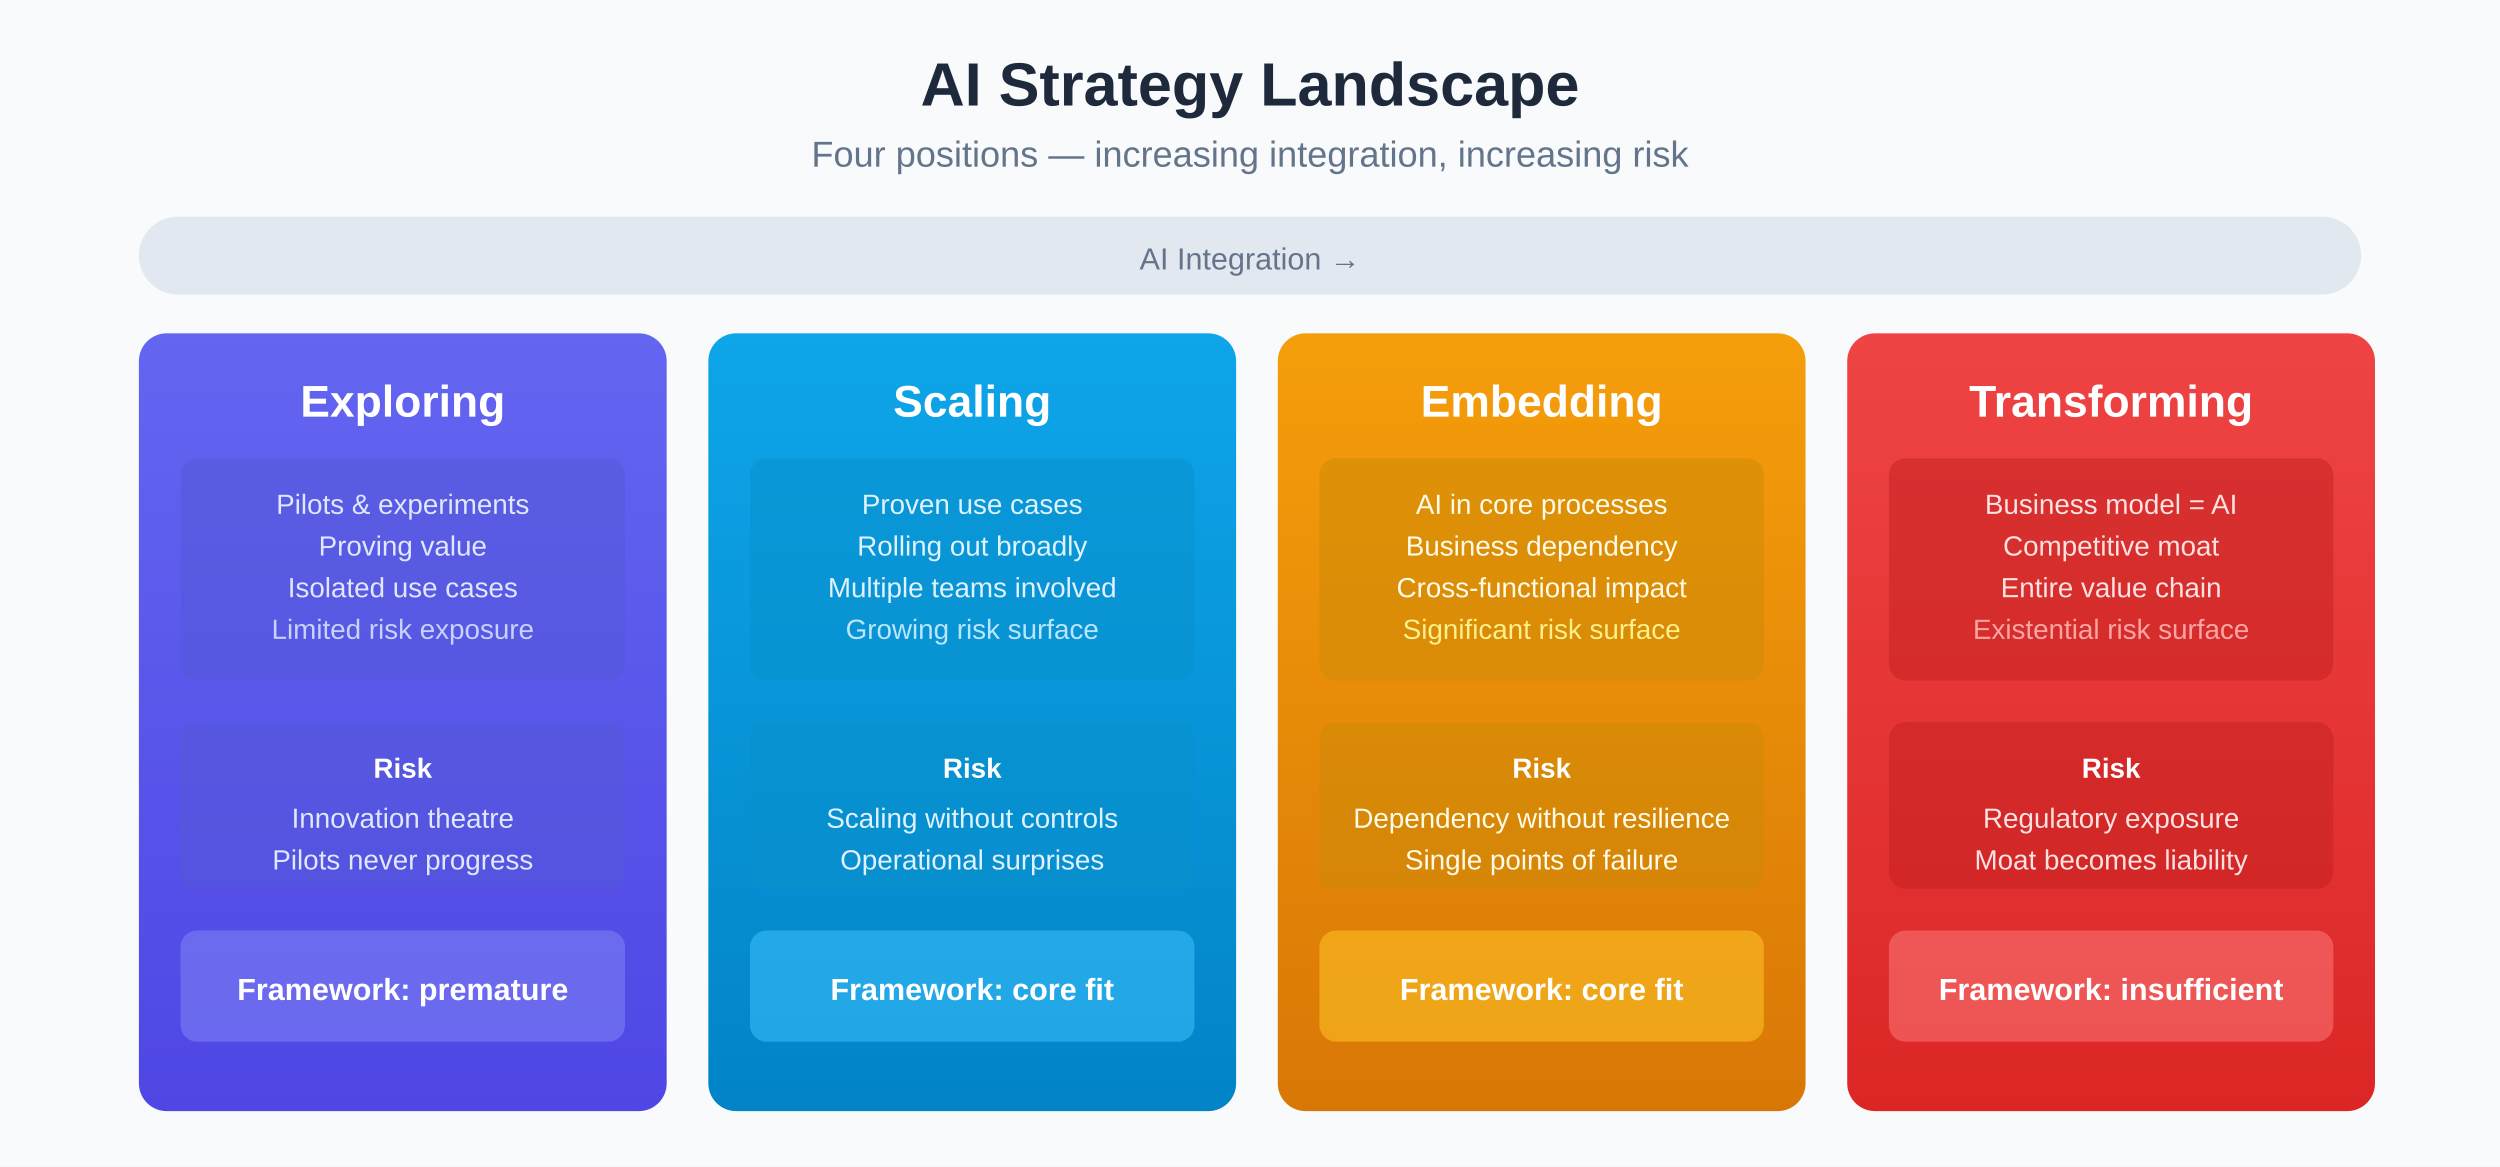
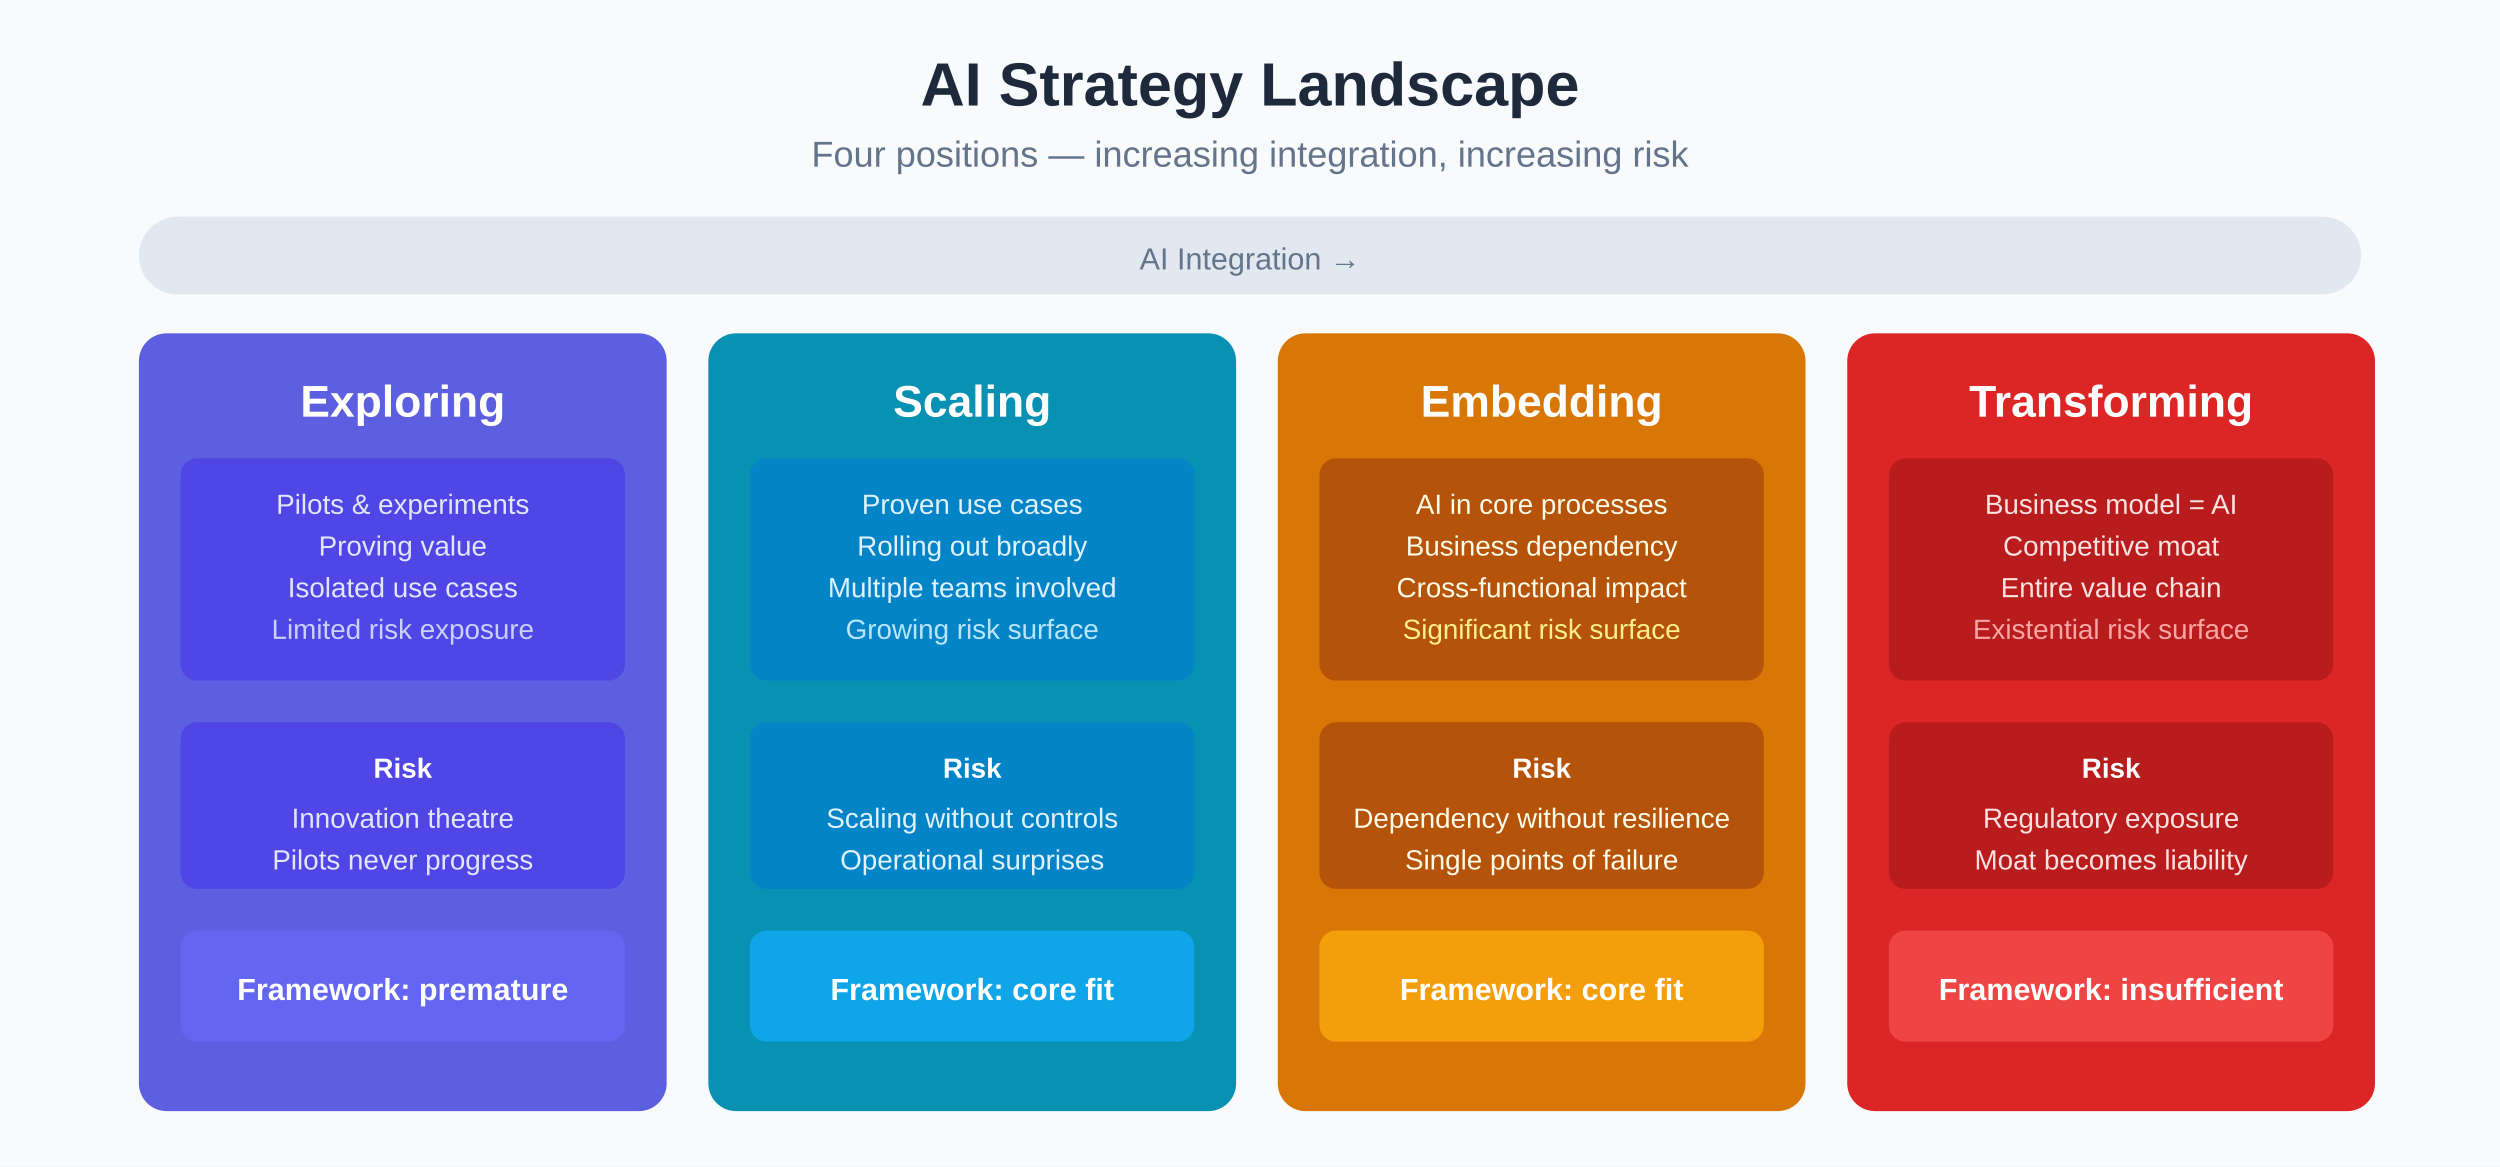
<svg xmlns="http://www.w3.org/2000/svg" width="900" height="420" viewBox="0 0 900 420">
-   <defs>
-     <linearGradient id="exploreGrad" x1="0" y1="0" x2="0" y2="1">
-       <stop offset="0%" stop-color="#6366f1" />
-       <stop offset="100%" stop-color="#4f46e5" />
-     </linearGradient>
-     <linearGradient id="scaleGrad" x1="0" y1="0" x2="0" y2="1">
-       <stop offset="0%" stop-color="#0ea5e9" />
-       <stop offset="100%" stop-color="#0284c7" />
-     </linearGradient>
-     <linearGradient id="embedGrad" x1="0" y1="0" x2="0" y2="1">
-       <stop offset="0%" stop-color="#f59e0b" />
-       <stop offset="100%" stop-color="#d97706" />
-     </linearGradient>
-     <linearGradient id="transformGrad" x1="0" y1="0" x2="0" y2="1">
-       <stop offset="0%" stop-color="#ef4444" />
-       <stop offset="100%" stop-color="#dc2626" />
-     </linearGradient>
-   </defs>
  <rect width="900" height="420" fill="#f8fafc" />
  <text x="450" y="38" font-family="Arial, sans-serif" font-size="22" font-weight="bold" fill="#1e293b" text-anchor="middle">AI Strategy Landscape</text>
  <text x="450" y="60" font-family="Arial, sans-serif" font-size="13" fill="#64748b" text-anchor="middle">Four positions — increasing integration, increasing risk</text>
  <rect x="50" y="78" width="800" height="28" rx="14" fill="#e2e8f0" />
  <text x="450" y="97" font-family="Arial, sans-serif" font-size="11" fill="#64748b" text-anchor="middle">AI Integration →</text>
-   <rect x="50" y="120" width="190" height="280" rx="10" fill="url(#exploreGrad)" />
+   <rect x="50" y="120" width="190" height="280" rx="10" fill="#5b5fe0" />
  <text x="145" y="150" font-family="Arial, sans-serif" font-size="16" font-weight="bold" fill="white" text-anchor="middle">Exploring</text>
-   <rect x="65" y="165" width="160" height="80" rx="6" fill="#5558d9" fill-opacity="0.5" />
+   <rect x="65" y="165" width="160" height="80" rx="6" fill="#4f46e5" />
  <text x="145" y="185" font-family="Arial, sans-serif" font-size="10" fill="#e0e7ff" text-anchor="middle">Pilots &amp; experiments</text>
  <text x="145" y="200" font-family="Arial, sans-serif" font-size="10" fill="#e0e7ff" text-anchor="middle">Proving value</text>
  <text x="145" y="215" font-family="Arial, sans-serif" font-size="10" fill="#e0e7ff" text-anchor="middle">Isolated use cases</text>
  <text x="145" y="230" font-family="Arial, sans-serif" font-size="10" fill="#c7d2fe" text-anchor="middle">Limited risk exposure</text>
-   <rect x="65" y="260" width="160" height="60" rx="6" fill="#5558d9" fill-opacity="0.5" />
+   <rect x="65" y="260" width="160" height="60" rx="6" fill="#4f46e5" />
  <text x="145" y="280" font-family="Arial, sans-serif" font-size="10" font-weight="bold" fill="white" text-anchor="middle">Risk</text>
  <text x="145" y="298" font-family="Arial, sans-serif" font-size="10" fill="#e0e7ff" text-anchor="middle">Innovation theatre</text>
  <text x="145" y="313" font-family="Arial, sans-serif" font-size="10" fill="#e0e7ff" text-anchor="middle">Pilots never progress</text>
-   <rect x="65" y="335" width="160" height="40" rx="6" fill="#7c7ff5" fill-opacity="0.6" />
+   <rect x="65" y="335" width="160" height="40" rx="6" fill="#6366f1" />
  <text x="145" y="360" font-family="Arial, sans-serif" font-size="11" font-weight="bold" fill="white" text-anchor="middle">Framework: premature</text>
-   <rect x="255" y="120" width="190" height="280" rx="10" fill="url(#scaleGrad)" />
+   <rect x="255" y="120" width="190" height="280" rx="10" fill="#0891b2" />
  <text x="350" y="150" font-family="Arial, sans-serif" font-size="16" font-weight="bold" fill="white" text-anchor="middle">Scaling</text>
-   <rect x="270" y="165" width="160" height="80" rx="6" fill="#0990cc" fill-opacity="0.5" />
+   <rect x="270" y="165" width="160" height="80" rx="6" fill="#0284c7" />
  <text x="350" y="185" font-family="Arial, sans-serif" font-size="10" fill="#e0f2fe" text-anchor="middle">Proven use cases</text>
  <text x="350" y="200" font-family="Arial, sans-serif" font-size="10" fill="#e0f2fe" text-anchor="middle">Rolling out broadly</text>
  <text x="350" y="215" font-family="Arial, sans-serif" font-size="10" fill="#e0f2fe" text-anchor="middle">Multiple teams involved</text>
  <text x="350" y="230" font-family="Arial, sans-serif" font-size="10" fill="#bae6fd" text-anchor="middle">Growing risk surface</text>
-   <rect x="270" y="260" width="160" height="60" rx="6" fill="#0990cc" fill-opacity="0.5" />
+   <rect x="270" y="260" width="160" height="60" rx="6" fill="#0284c7" />
  <text x="350" y="280" font-family="Arial, sans-serif" font-size="10" font-weight="bold" fill="white" text-anchor="middle">Risk</text>
  <text x="350" y="298" font-family="Arial, sans-serif" font-size="10" fill="#e0f2fe" text-anchor="middle">Scaling without controls</text>
  <text x="350" y="313" font-family="Arial, sans-serif" font-size="10" fill="#e0f2fe" text-anchor="middle">Operational surprises</text>
-   <rect x="270" y="335" width="160" height="40" rx="6" fill="#38bdf8" fill-opacity="0.6" />
+   <rect x="270" y="335" width="160" height="40" rx="6" fill="#0ea5e9" />
  <text x="350" y="360" font-family="Arial, sans-serif" font-size="11" font-weight="bold" fill="white" text-anchor="middle">Framework: core fit</text>
-   <rect x="460" y="120" width="190" height="280" rx="10" fill="url(#embedGrad)" />
+   <rect x="460" y="120" width="190" height="280" rx="10" fill="#d97706" />
  <text x="555" y="150" font-family="Arial, sans-serif" font-size="16" font-weight="bold" fill="white" text-anchor="middle">Embedding</text>
-   <rect x="475" y="165" width="160" height="80" rx="6" fill="#cc8a06" fill-opacity="0.5" />
+   <rect x="475" y="165" width="160" height="80" rx="6" fill="#b45309" />
  <text x="555" y="185" font-family="Arial, sans-serif" font-size="10" fill="#fefce8" text-anchor="middle">AI in core processes</text>
  <text x="555" y="200" font-family="Arial, sans-serif" font-size="10" fill="#fefce8" text-anchor="middle">Business dependency</text>
  <text x="555" y="215" font-family="Arial, sans-serif" font-size="10" fill="#fefce8" text-anchor="middle">Cross-functional impact</text>
  <text x="555" y="230" font-family="Arial, sans-serif" font-size="10" fill="#fef08a" text-anchor="middle">Significant risk surface</text>
-   <rect x="475" y="260" width="160" height="60" rx="6" fill="#cc8a06" fill-opacity="0.5" />
+   <rect x="475" y="260" width="160" height="60" rx="6" fill="#b45309" />
  <text x="555" y="280" font-family="Arial, sans-serif" font-size="10" font-weight="bold" fill="white" text-anchor="middle">Risk</text>
  <text x="555" y="298" font-family="Arial, sans-serif" font-size="10" fill="#fefce8" text-anchor="middle">Dependency without resilience</text>
  <text x="555" y="313" font-family="Arial, sans-serif" font-size="10" fill="#fefce8" text-anchor="middle">Single points of failure</text>
-   <rect x="475" y="335" width="160" height="40" rx="6" fill="#fbbf24" fill-opacity="0.6" />
+   <rect x="475" y="335" width="160" height="40" rx="6" fill="#f59e0b" />
  <text x="555" y="360" font-family="Arial, sans-serif" font-size="11" font-weight="bold" fill="white" text-anchor="middle">Framework: core fit</text>
-   <rect x="665" y="120" width="190" height="280" rx="10" fill="url(#transformGrad)" />
+   <rect x="665" y="120" width="190" height="280" rx="10" fill="#dc2626" />
  <text x="760" y="150" font-family="Arial, sans-serif" font-size="16" font-weight="bold" fill="white" text-anchor="middle">Transforming</text>
-   <rect x="680" y="165" width="160" height="80" rx="6" fill="#c42020" fill-opacity="0.5" />
+   <rect x="680" y="165" width="160" height="80" rx="6" fill="#b91c1c" />
  <text x="760" y="185" font-family="Arial, sans-serif" font-size="10" fill="#fee2e2" text-anchor="middle">Business model = AI</text>
  <text x="760" y="200" font-family="Arial, sans-serif" font-size="10" fill="#fee2e2" text-anchor="middle">Competitive moat</text>
  <text x="760" y="215" font-family="Arial, sans-serif" font-size="10" fill="#fee2e2" text-anchor="middle">Entire value chain</text>
  <text x="760" y="230" font-family="Arial, sans-serif" font-size="10" fill="#fca5a5" text-anchor="middle">Existential risk surface</text>
-   <rect x="680" y="260" width="160" height="60" rx="6" fill="#c42020" fill-opacity="0.5" />
+   <rect x="680" y="260" width="160" height="60" rx="6" fill="#b91c1c" />
  <text x="760" y="280" font-family="Arial, sans-serif" font-size="10" font-weight="bold" fill="white" text-anchor="middle">Risk</text>
  <text x="760" y="298" font-family="Arial, sans-serif" font-size="10" fill="#fee2e2" text-anchor="middle">Regulatory exposure</text>
  <text x="760" y="313" font-family="Arial, sans-serif" font-size="10" fill="#fee2e2" text-anchor="middle">Moat becomes liability</text>
-   <rect x="680" y="335" width="160" height="40" rx="6" fill="#f87171" fill-opacity="0.6" />
+   <rect x="680" y="335" width="160" height="40" rx="6" fill="#ef4444" />
  <text x="760" y="360" font-family="Arial, sans-serif" font-size="11" font-weight="bold" fill="white" text-anchor="middle">Framework: insufficient</text>
</svg>
